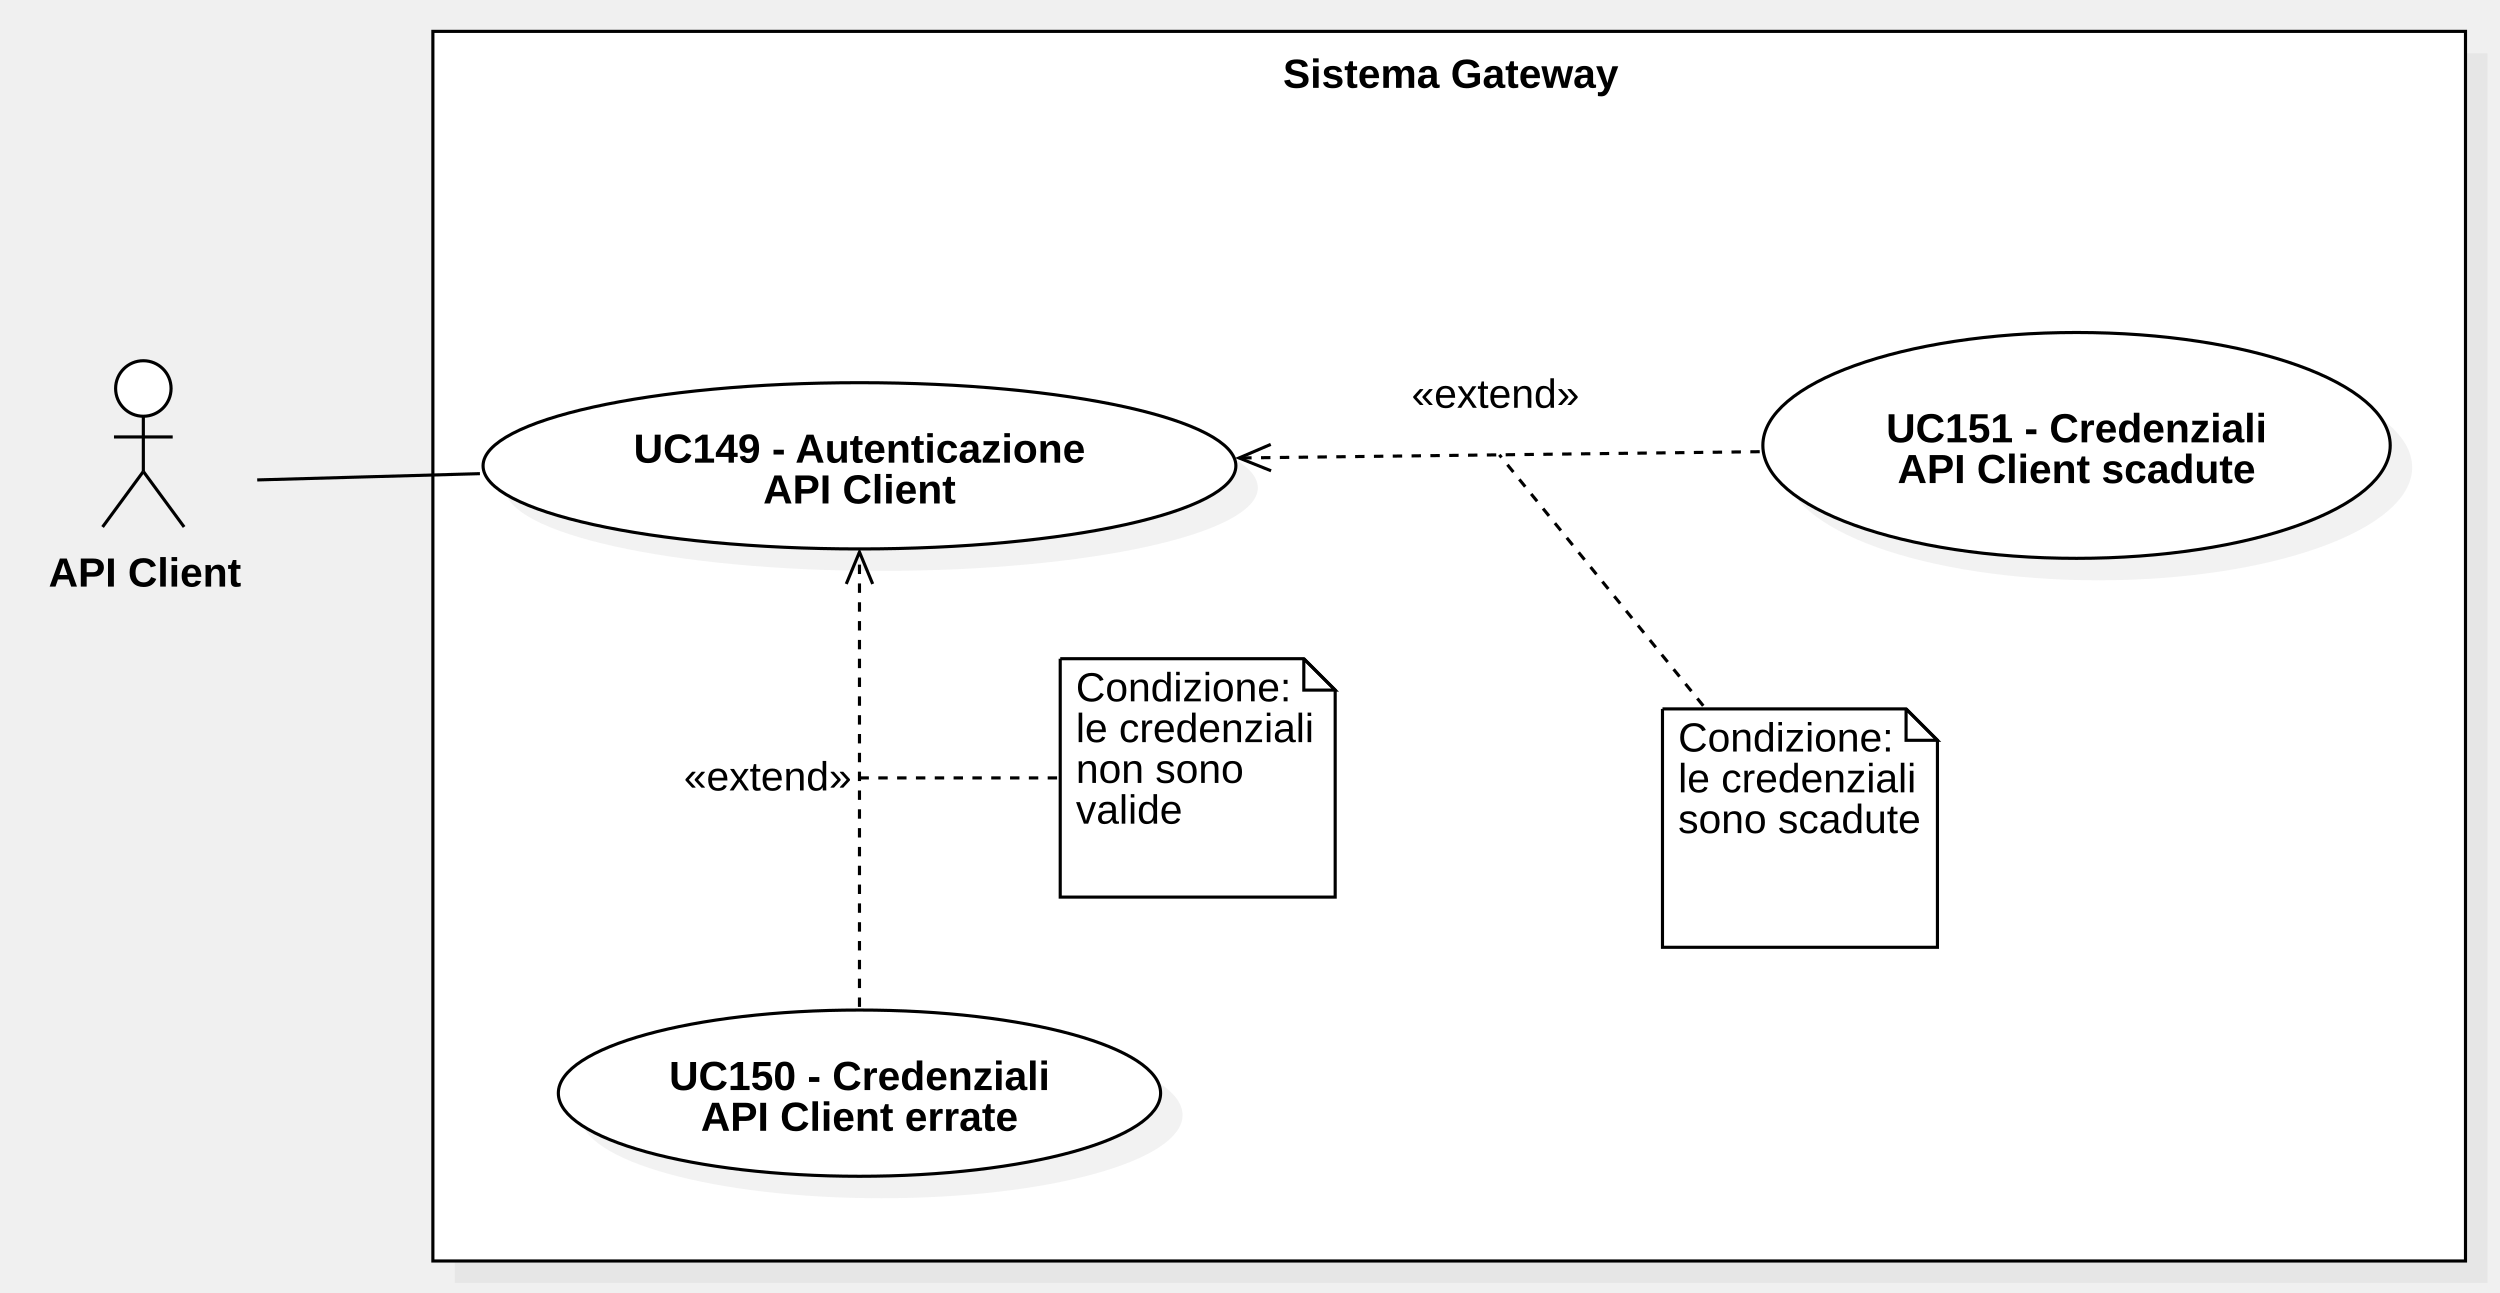
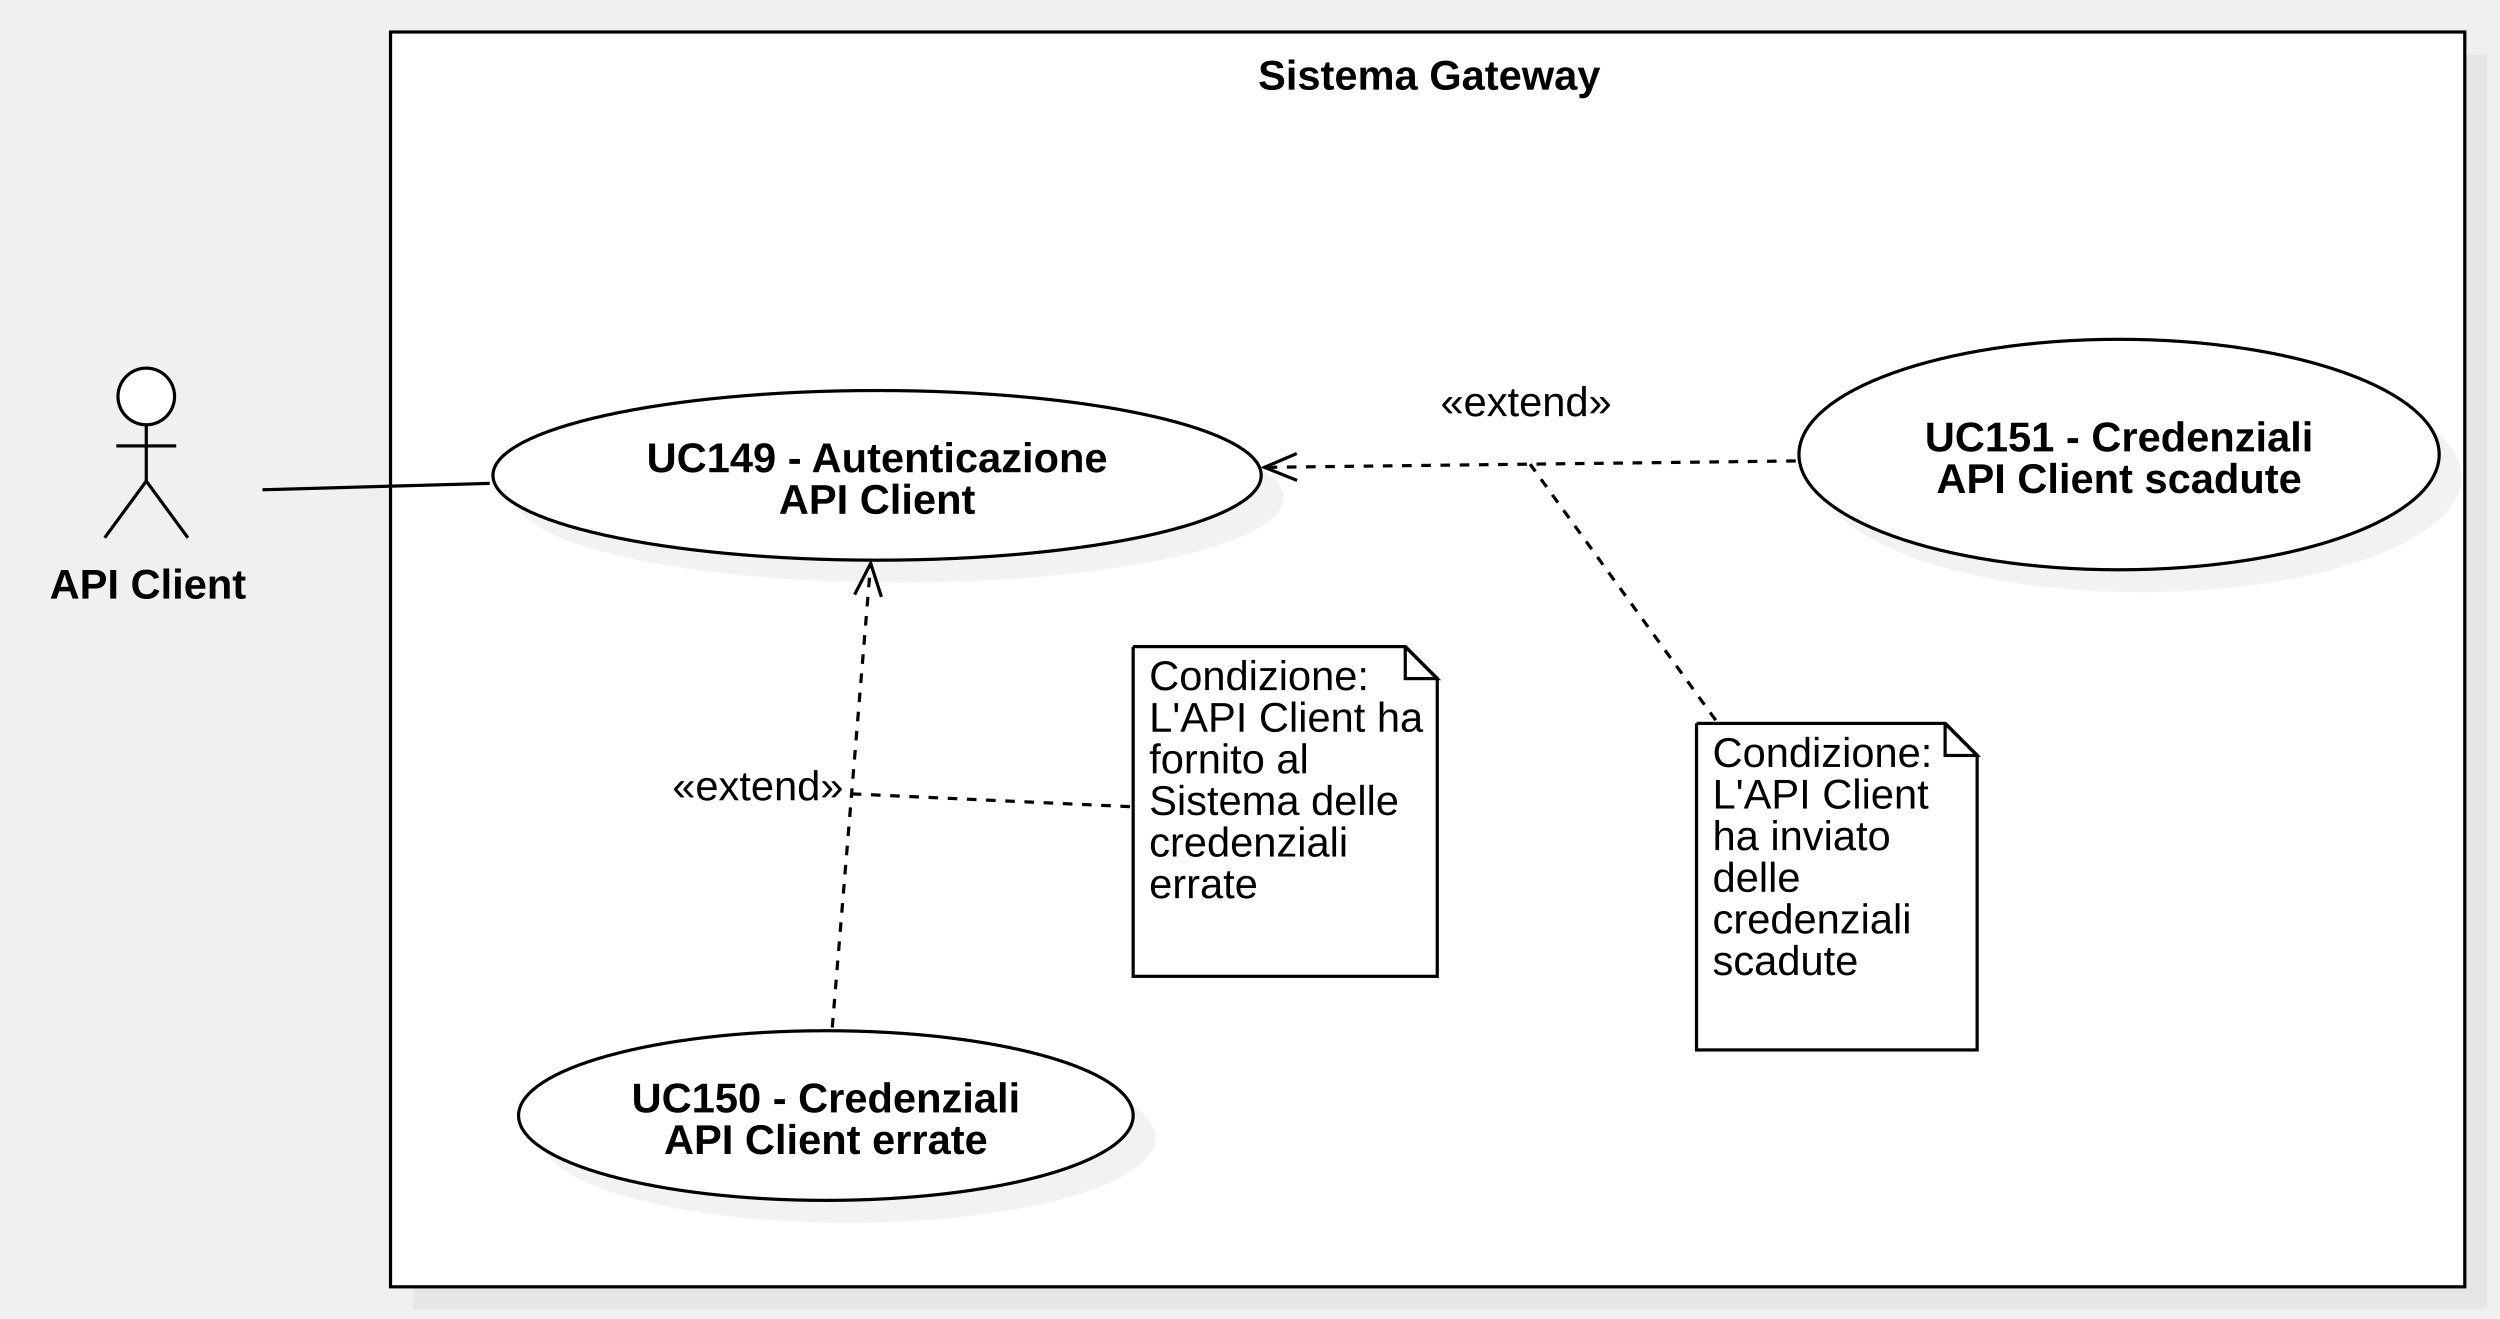
- <svg xmlns="http://www.w3.org/2000/svg" version="1.1" width="797" height="412">
+ <svg xmlns="http://www.w3.org/2000/svg" version="1.1" width="781" height="412">
  <defs />
  <g>
    <g>
-       <rect fill="#C0C0C0" stroke="none" x="382" y="199" width="648" height="392" transform="matrix(1 0 0 1 -237 -182)" fill-opacity="0.2" />
+       <rect fill="#C0C0C0" stroke="none" x="388" y="418" width="648" height="392" transform="matrix(1 0 0 1 -259 -401)" fill-opacity="0.2" />
    </g>
    <g>
-       <rect fill="#ffffff" stroke="none" x="375" y="192" width="648" height="392" transform="matrix(1 0 0 1 -237 -182)" />
+       <rect fill="#ffffff" stroke="none" x="381" y="411" width="648" height="392" transform="matrix(1 0 0 1 -259 -401)" />
    </g>
    <g>
-       <path fill="none" stroke="#000000" paint-order="fill stroke markers" d=" M 138 10 L 786 10 L 786 402 L 138 402 L 138 10 Z Z" stroke-miterlimit="10" stroke-dasharray="" />
+       <path fill="none" stroke="#000000" paint-order="fill stroke markers" d=" M 122 10 L 770 10 L 770 402 L 122 402 L 122 10 Z Z" stroke-miterlimit="10" stroke-dasharray="" />
    </g>
    <g>
      <g>
        <path fill="none" stroke="none" />
-         <text fill="#000000" stroke="none" font-family="Arial" font-size="13px" font-style="normal" font-weight="bold" text-decoration="undefined" x="699.5" y="205.5" text-anchor="middle" dominant-baseline="central" transform="matrix(1 0 0 1 -237 -182)">Sistema Gateway</text>
+         <text fill="#000000" stroke="none" font-family="Arial" font-size="13px" font-style="normal" font-weight="bold" text-decoration="undefined" x="705.5" y="424.5" text-anchor="middle" dominant-baseline="central" transform="matrix(1 0 0 1 -259 -401)">Sistema Gateway</text>
      </g>
    </g>
    <g>
      <path fill="#ffffff" stroke="none" paint-order="stroke fill markers" d=" M 36.857 123.85 C 36.857 118.962 40.815 115 45.697 115 C 50.579 115 54.537 118.962 54.537 123.85 C 54.537 128.738 50.579 132.7 45.697 132.7 C 40.815 132.7 36.857 128.738 36.857 123.85 Z" />
    </g>
    <g>
      <path fill="none" stroke="#000000" paint-order="fill stroke markers" d=" M 36.857 123.85 C 36.857 118.962 40.815 115 45.697 115 C 50.579 115 54.537 118.962 54.537 123.85 C 54.537 128.738 50.579 132.7 45.697 132.7 C 40.815 132.7 36.857 128.738 36.857 123.85 Z" stroke-miterlimit="10" stroke-dasharray="" />
    </g>
    <g>
      <path fill="none" stroke="#000000" paint-order="fill stroke markers" d=" M 45.697 132.7 L 45.697 150.3" stroke-miterlimit="10" stroke-dasharray="" />
    </g>
    <g>
      <path fill="none" stroke="#000000" paint-order="fill stroke markers" d=" M 36.337 139.3 L 55.057 139.3" stroke-miterlimit="10" stroke-dasharray="" />
    </g>
    <g>
      <path fill="none" stroke="#000000" paint-order="fill stroke markers" d=" M 45.697 150.3 L 32.697 168" stroke-miterlimit="10" stroke-dasharray="" />
    </g>
    <g>
      <path fill="none" stroke="#000000" paint-order="fill stroke markers" d=" M 45.697 150.3 L 58.697 168" stroke-miterlimit="10" stroke-dasharray="" />
    </g>
    <g>
      <g>
        <path fill="none" stroke="none" />
-         <text fill="#000000" stroke="none" font-family="Arial" font-size="13px" font-style="normal" font-weight="bold" text-decoration="undefined" x="283.197" y="364.5" text-anchor="middle" dominant-baseline="central" transform="matrix(1 0 0 1 -237 -182)">API Client</text>
+         <text fill="#000000" stroke="none" font-family="Arial" font-size="13px" font-style="normal" font-weight="bold" text-decoration="undefined" x="305.197" y="583.5" text-anchor="middle" dominant-baseline="central" transform="matrix(1 0 0 1 -259 -401)">API Client</text>
      </g>
    </g>
    <g>
      <path fill="#C0C0C0" stroke="none" paint-order="stroke fill markers" d=" M 161 155.5 C 161 140.864 214.726 129 281 129 C 347.274 129 401 140.864 401 155.5 C 401 170.136 347.274 182 281 182 C 214.726 182 161 170.136 161 155.5 Z" fill-opacity="0.2" />
    </g>
    <g>
      <path fill="#ffffff" stroke="none" paint-order="stroke fill markers" d=" M 154 148.5 C 154 133.864 207.726 122 274 122 C 340.274 122 394 133.864 394 148.5 C 394 163.136 340.274 175 274 175 C 207.726 175 154 163.136 154 148.5 Z" />
    </g>
    <g>
      <path fill="none" stroke="#000000" paint-order="fill stroke markers" d=" M 154 148.5 C 154 133.864 207.726 122 274 122 C 340.274 122 394 133.864 394 148.5 C 394 163.136 340.274 175 274 175 C 207.726 175 154 163.136 154 148.5 Z" stroke-miterlimit="10" stroke-dasharray="" />
    </g>
    <g>
      <g>
        <path fill="none" stroke="none" />
-         <text fill="#000000" stroke="none" font-family="Arial" font-size="13px" font-style="normal" font-weight="bold" text-decoration="undefined" x="511" y="325" text-anchor="middle" dominant-baseline="central" transform="matrix(1 0 0 1 -237 -182)">UC149 - Autenticazione</text>
-         <text fill="#000000" stroke="none" font-family="Arial" font-size="13px" font-style="normal" font-weight="bold" text-decoration="undefined" x="511" y="338" text-anchor="middle" dominant-baseline="central" transform="matrix(1 0 0 1 -237 -182)">API Client</text>
+         <text fill="#000000" stroke="none" font-family="Arial" font-size="13px" font-style="normal" font-weight="bold" text-decoration="undefined" x="533" y="544" text-anchor="middle" dominant-baseline="central" transform="matrix(1 0 0 1 -259 -401)">UC149 - Autenticazione</text>
+         <text fill="#000000" stroke="none" font-family="Arial" font-size="13px" font-style="normal" font-weight="bold" text-decoration="undefined" x="533" y="557" text-anchor="middle" dominant-baseline="central" transform="matrix(1 0 0 1 -259 -401)">API Client</text>
      </g>
    </g>
    <g>
-       <path fill="none" stroke="#000000" paint-order="fill stroke markers" d=" M 274 321 L 274 176" stroke-miterlimit="10" stroke-dasharray="3" />
+       <path fill="none" stroke="#000000" paint-order="fill stroke markers" d=" M 260 321 L 272 176" stroke-miterlimit="10" stroke-dasharray="3" />
    </g>
    <g>
-       <path fill="none" stroke="#000000" paint-order="fill stroke markers" d=" M 278.21 186.163 L 274 176 L 269.79 186.163" stroke-miterlimit="10" stroke-dasharray="" />
+       <path fill="none" stroke="#000000" paint-order="fill stroke markers" d=" M 275.357 186.475 L 272 176 L 266.967 185.781" stroke-miterlimit="10" stroke-dasharray="" />
    </g>
    <g>
-       <rect fill="#ffffff" stroke="none" x="455" y="423" width="53.492" height="13" transform="matrix(1 0 0 1 -237 -182)" />
+       <rect fill="#ffffff" stroke="none" x="469" y="640" width="53.492" height="13" transform="matrix(1 0 0 1 -259 -401)" />
    </g>
    <g>
      <g>
        <path fill="none" stroke="none" />
-         <text fill="#000000" stroke="none" font-family="Arial" font-size="13px" font-style="normal" font-weight="normal" text-decoration="undefined" x="481.746" y="429.5" text-anchor="middle" dominant-baseline="central" transform="matrix(1 0 0 1 -237 -182)">«extend»</text>
+         <text fill="#000000" stroke="none" font-family="Arial" font-size="13px" font-style="normal" font-weight="normal" text-decoration="undefined" x="495.746" y="646.5" text-anchor="middle" dominant-baseline="central" transform="matrix(1 0 0 1 -259 -401)">«extend»</text>
      </g>
    </g>
    <g>
      <path fill="#C0C0C0" stroke="none" paint-order="stroke fill markers" d=" M 569 149 C 569 129.118 613.772 113 669 113 C 724.228 113 769 129.118 769 149 C 769 168.882 724.228 185 669 185 C 613.772 185 569 168.882 569 149 Z" fill-opacity="0.2" />
    </g>
    <g>
      <path fill="#ffffff" stroke="none" paint-order="stroke fill markers" d=" M 562 142 C 562 122.118 606.772 106 662 106 C 717.228 106 762 122.118 762 142 C 762 161.882 717.228 178 662 178 C 606.772 178 562 161.882 562 142 Z" />
    </g>
    <g>
      <path fill="none" stroke="#000000" paint-order="fill stroke markers" d=" M 562 142 C 562 122.118 606.772 106 662 106 C 717.228 106 762 122.118 762 142 C 762 161.882 717.228 178 662 178 C 606.772 178 562 161.882 562 142 Z" stroke-miterlimit="10" stroke-dasharray="" />
    </g>
    <g>
      <g>
        <path fill="none" stroke="none" />
-         <text fill="#000000" stroke="none" font-family="Arial" font-size="13px" font-style="normal" font-weight="bold" text-decoration="undefined" x="899" y="318.5" text-anchor="middle" dominant-baseline="central" transform="matrix(1 0 0 1 -237 -182)">UC151 - Credenziali</text>
-         <text fill="#000000" stroke="none" font-family="Arial" font-size="13px" font-style="normal" font-weight="bold" text-decoration="undefined" x="899" y="331.5" text-anchor="middle" dominant-baseline="central" transform="matrix(1 0 0 1 -237 -182)">API Client scadute</text>
+         <text fill="#000000" stroke="none" font-family="Arial" font-size="13px" font-style="normal" font-weight="bold" text-decoration="undefined" x="921" y="537.5" text-anchor="middle" dominant-baseline="central" transform="matrix(1 0 0 1 -259 -401)">UC151 - Credenziali</text>
+         <text fill="#000000" stroke="none" font-family="Arial" font-size="13px" font-style="normal" font-weight="bold" text-decoration="undefined" x="921" y="550.5" text-anchor="middle" dominant-baseline="central" transform="matrix(1 0 0 1 -259 -401)">API Client scadute</text>
      </g>
    </g>
    <g>
      <path fill="none" stroke="#000000" paint-order="fill stroke markers" d=" M 561 144 L 395 146" stroke-miterlimit="10" stroke-dasharray="3" />
    </g>
    <g>
      <path fill="none" stroke="#000000" paint-order="fill stroke markers" d=" M 405.111 141.668 L 395 146 L 405.213 150.087" stroke-miterlimit="10" stroke-dasharray="" />
    </g>
    <g>
-       <rect fill="#ffffff" stroke="none" x="687" y="301" width="53.492" height="13" transform="matrix(1 0 0 1 -237 -182)" />
+       <rect fill="#ffffff" stroke="none" x="709" y="520" width="53.492" height="13" transform="matrix(1 0 0 1 -259 -401)" />
    </g>
    <g>
      <g>
        <path fill="none" stroke="none" />
-         <text fill="#000000" stroke="none" font-family="Arial" font-size="13px" font-style="normal" font-weight="normal" text-decoration="undefined" x="713.746" y="307.5" text-anchor="middle" dominant-baseline="central" transform="matrix(1 0 0 1 -237 -182)">«extend»</text>
+         <text fill="#000000" stroke="none" font-family="Arial" font-size="13px" font-style="normal" font-weight="normal" text-decoration="undefined" x="735.746" y="526.5" text-anchor="middle" dominant-baseline="central" transform="matrix(1 0 0 1 -259 -401)">«extend»</text>
      </g>
    </g>
    <g>
      <path fill="none" stroke="#000000" paint-order="fill stroke markers" d=" M 82 153 L 153 151" stroke-miterlimit="10" stroke-dasharray="" />
    </g>
    <g>
-       <path fill="#C0C0C0" stroke="none" paint-order="stroke fill markers" d=" M 185 355.5 C 185 340.864 227.981 329 281 329 C 334.019 329 377 340.864 377 355.5 C 377 370.136 334.019 382 281 382 C 227.981 382 185 370.136 185 355.5 Z" fill-opacity="0.2" />
+       <path fill="#C0C0C0" stroke="none" paint-order="stroke fill markers" d=" M 169 355.5 C 169 340.864 211.981 329 265 329 C 318.019 329 361 340.864 361 355.5 C 361 370.136 318.019 382 265 382 C 211.981 382 169 370.136 169 355.5 Z" fill-opacity="0.2" />
    </g>
    <g>
-       <path fill="#ffffff" stroke="none" paint-order="stroke fill markers" d=" M 178 348.5 C 178 333.864 220.981 322 274 322 C 327.019 322 370 333.864 370 348.5 C 370 363.136 327.019 375 274 375 C 220.981 375 178 363.136 178 348.5 Z" />
+       <path fill="#ffffff" stroke="none" paint-order="stroke fill markers" d=" M 162 348.5 C 162 333.864 204.981 322 258 322 C 311.019 322 354 333.864 354 348.5 C 354 363.136 311.019 375 258 375 C 204.981 375 162 363.136 162 348.5 Z" />
    </g>
    <g>
-       <path fill="none" stroke="#000000" paint-order="fill stroke markers" d=" M 178 348.5 C 178 333.864 220.981 322 274 322 C 327.019 322 370 333.864 370 348.5 C 370 363.136 327.019 375 274 375 C 220.981 375 178 363.136 178 348.5 Z" stroke-miterlimit="10" stroke-dasharray="" />
+       <path fill="none" stroke="#000000" paint-order="fill stroke markers" d=" M 162 348.5 C 162 333.864 204.981 322 258 322 C 311.019 322 354 333.864 354 348.5 C 354 363.136 311.019 375 258 375 C 204.981 375 162 363.136 162 348.5 Z" stroke-miterlimit="10" stroke-dasharray="" />
    </g>
    <g>
      <g>
        <path fill="none" stroke="none" />
-         <text fill="#000000" stroke="none" font-family="Arial" font-size="13px" font-style="normal" font-weight="bold" text-decoration="undefined" x="511" y="525" text-anchor="middle" dominant-baseline="central" transform="matrix(1 0 0 1 -237 -182)">UC150 - Credenziali</text>
-         <text fill="#000000" stroke="none" font-family="Arial" font-size="13px" font-style="normal" font-weight="bold" text-decoration="undefined" x="511" y="538" text-anchor="middle" dominant-baseline="central" transform="matrix(1 0 0 1 -237 -182)">API Client errate</text>
+         <text fill="#000000" stroke="none" font-family="Arial" font-size="13px" font-style="normal" font-weight="bold" text-decoration="undefined" x="517" y="744" text-anchor="middle" dominant-baseline="central" transform="matrix(1 0 0 1 -259 -401)">UC150 - Credenziali</text>
+         <text fill="#000000" stroke="none" font-family="Arial" font-size="13px" font-style="normal" font-weight="bold" text-decoration="undefined" x="517" y="757" text-anchor="middle" dominant-baseline="central" transform="matrix(1 0 0 1 -259 -401)">API Client errate</text>
      </g>
    </g>
    <g>
-       <path fill="#ffffff" stroke="none" paint-order="stroke fill markers" d=" M 338 210 L 415.656 210 L 425.656 220 L 425.656 286 L 338 286 L 338 210" />
+       <path fill="#ffffff" stroke="none" paint-order="stroke fill markers" d=" M 354 202 L 439 202 L 449 212 L 449 305 L 354 305 L 354 202" />
    </g>
    <g>
-       <path fill="none" stroke="#000000" paint-order="fill stroke markers" d=" M 338 210 L 415.656 210 L 425.656 220 L 425.656 286 L 338 286 L 338 210 L 338 210" stroke-miterlimit="10" stroke-dasharray="" />
+       <path fill="none" stroke="#000000" paint-order="fill stroke markers" d=" M 354 202 L 439 202 L 449 212 L 449 305 L 354 305 L 354 202 L 354 202" stroke-miterlimit="10" stroke-dasharray="" />
    </g>
    <g>
-       <path fill="none" stroke="#000000" paint-order="fill stroke markers" d=" M 415.656 210 L 415.656 220 L 425.656 220 L 415.656 210" stroke-miterlimit="10" stroke-dasharray="" />
+       <path fill="none" stroke="#000000" paint-order="fill stroke markers" d=" M 439 202 L 439 212 L 449 212 L 439 202" stroke-miterlimit="10" stroke-dasharray="" />
    </g>
    <g>
      <g>
        <path fill="none" stroke="none" />
-         <text fill="#000000" stroke="none" font-family="Arial" font-size="13px" font-style="normal" font-weight="normal" text-decoration="undefined" x="580" y="397" text-anchor="start" dominant-baseline="text-before-edge" transform="matrix(1 0 0 1 -237 -182)">Condizione:</text>
-         <text fill="#000000" stroke="none" font-family="Arial" font-size="13px" font-style="normal" font-weight="normal" text-decoration="undefined" x="580" y="410" text-anchor="start" dominant-baseline="text-before-edge" transform="matrix(1 0 0 1 -237 -182)">le credenziali</text>
-         <text fill="#000000" stroke="none" font-family="Arial" font-size="13px" font-style="normal" font-weight="normal" text-decoration="undefined" x="580" y="423" text-anchor="start" dominant-baseline="text-before-edge" transform="matrix(1 0 0 1 -237 -182)">non sono</text>
-         <text fill="#000000" stroke="none" font-family="Arial" font-size="13px" font-style="normal" font-weight="normal" text-decoration="undefined" x="580" y="436" text-anchor="start" dominant-baseline="text-before-edge" transform="matrix(1 0 0 1 -237 -182)">valide</text>
+         <text fill="#000000" stroke="none" font-family="Arial" font-size="13px" font-style="normal" font-weight="normal" text-decoration="undefined" x="618" y="608" text-anchor="start" dominant-baseline="text-before-edge" transform="matrix(1 0 0 1 -259 -401)">Condizione:</text>
+         <text fill="#000000" stroke="none" font-family="Arial" font-size="13px" font-style="normal" font-weight="normal" text-decoration="undefined" x="618" y="621" text-anchor="start" dominant-baseline="text-before-edge" transform="matrix(1 0 0 1 -259 -401)">L'API Client ha</text>
+         <text fill="#000000" stroke="none" font-family="Arial" font-size="13px" font-style="normal" font-weight="normal" text-decoration="undefined" x="618" y="634" text-anchor="start" dominant-baseline="text-before-edge" transform="matrix(1 0 0 1 -259 -401)">fornito al</text>
+         <text fill="#000000" stroke="none" font-family="Arial" font-size="13px" font-style="normal" font-weight="normal" text-decoration="undefined" x="618" y="647" text-anchor="start" dominant-baseline="text-before-edge" transform="matrix(1 0 0 1 -259 -401)">Sistema delle</text>
+         <text fill="#000000" stroke="none" font-family="Arial" font-size="13px" font-style="normal" font-weight="normal" text-decoration="undefined" x="618" y="660" text-anchor="start" dominant-baseline="text-before-edge" transform="matrix(1 0 0 1 -259 -401)">credenziali</text>
+         <text fill="#000000" stroke="none" font-family="Arial" font-size="13px" font-style="normal" font-weight="normal" text-decoration="undefined" x="618" y="673" text-anchor="start" dominant-baseline="text-before-edge" transform="matrix(1 0 0 1 -259 -401)">errate</text>
      </g>
    </g>
    <g>
-       <path fill="#ffffff" stroke="none" paint-order="stroke fill markers" d=" M 530 226 L 607.656 226 L 617.656 236 L 617.656 302 L 530 302 L 530 226" />
+       <path fill="#ffffff" stroke="none" paint-order="stroke fill markers" d=" M 530 226 L 607.656 226 L 617.656 236 L 617.656 328 L 530 328 L 530 226" />
    </g>
    <g>
-       <path fill="none" stroke="#000000" paint-order="fill stroke markers" d=" M 530 226 L 607.656 226 L 617.656 236 L 617.656 302 L 530 302 L 530 226 L 530 226" stroke-miterlimit="10" stroke-dasharray="" />
+       <path fill="none" stroke="#000000" paint-order="fill stroke markers" d=" M 530 226 L 607.656 226 L 617.656 236 L 617.656 328 L 530 328 L 530 226 L 530 226" stroke-miterlimit="10" stroke-dasharray="" />
    </g>
    <g>
      <path fill="none" stroke="#000000" paint-order="fill stroke markers" d=" M 607.656 226 L 607.656 236 L 617.656 236 L 607.656 226" stroke-miterlimit="10" stroke-dasharray="" />
    </g>
    <g>
      <g>
        <path fill="none" stroke="none" />
-         <text fill="#000000" stroke="none" font-family="Arial" font-size="13px" font-style="normal" font-weight="normal" text-decoration="undefined" x="772" y="413" text-anchor="start" dominant-baseline="text-before-edge" transform="matrix(1 0 0 1 -237 -182)">Condizione:</text>
-         <text fill="#000000" stroke="none" font-family="Arial" font-size="13px" font-style="normal" font-weight="normal" text-decoration="undefined" x="772" y="426" text-anchor="start" dominant-baseline="text-before-edge" transform="matrix(1 0 0 1 -237 -182)">le credenziali</text>
-         <text fill="#000000" stroke="none" font-family="Arial" font-size="13px" font-style="normal" font-weight="normal" text-decoration="undefined" x="772" y="439" text-anchor="start" dominant-baseline="text-before-edge" transform="matrix(1 0 0 1 -237 -182)">sono scadute</text>
+         <text fill="#000000" stroke="none" font-family="Arial" font-size="13px" font-style="normal" font-weight="normal" text-decoration="undefined" x="794" y="632" text-anchor="start" dominant-baseline="text-before-edge" transform="matrix(1 0 0 1 -259 -401)">Condizione:</text>
+         <text fill="#000000" stroke="none" font-family="Arial" font-size="13px" font-style="normal" font-weight="normal" text-decoration="undefined" x="794" y="645" text-anchor="start" dominant-baseline="text-before-edge" transform="matrix(1 0 0 1 -259 -401)">L'API Client</text>
+         <text fill="#000000" stroke="none" font-family="Arial" font-size="13px" font-style="normal" font-weight="normal" text-decoration="undefined" x="794" y="658" text-anchor="start" dominant-baseline="text-before-edge" transform="matrix(1 0 0 1 -259 -401)">ha inviato</text>
+         <text fill="#000000" stroke="none" font-family="Arial" font-size="13px" font-style="normal" font-weight="normal" text-decoration="undefined" x="794" y="671" text-anchor="start" dominant-baseline="text-before-edge" transform="matrix(1 0 0 1 -259 -401)">delle</text>
+         <text fill="#000000" stroke="none" font-family="Arial" font-size="13px" font-style="normal" font-weight="normal" text-decoration="undefined" x="794" y="684" text-anchor="start" dominant-baseline="text-before-edge" transform="matrix(1 0 0 1 -259 -401)">credenziali</text>
+         <text fill="#000000" stroke="none" font-family="Arial" font-size="13px" font-style="normal" font-weight="normal" text-decoration="undefined" x="794" y="697" text-anchor="start" dominant-baseline="text-before-edge" transform="matrix(1 0 0 1 -259 -401)">scadute</text>
      </g>
    </g>
    <g>
-       <path fill="none" stroke="#000000" paint-order="fill stroke markers" d=" M 337 248 L 274 248" stroke-miterlimit="10" stroke-dasharray="3" />
+       <path fill="none" stroke="#000000" paint-order="fill stroke markers" d=" M 353 252 L 266 248" stroke-miterlimit="10" stroke-dasharray="3" />
    </g>
    <g>
-       <path fill="none" stroke="#000000" paint-order="fill stroke markers" d=" M 543 225 L 478 145" stroke-miterlimit="10" stroke-dasharray="3" />
+       <path fill="none" stroke="#000000" paint-order="fill stroke markers" d=" M 536 225 L 478 145" stroke-miterlimit="10" stroke-dasharray="3" />
    </g>
  </g>
</svg>
